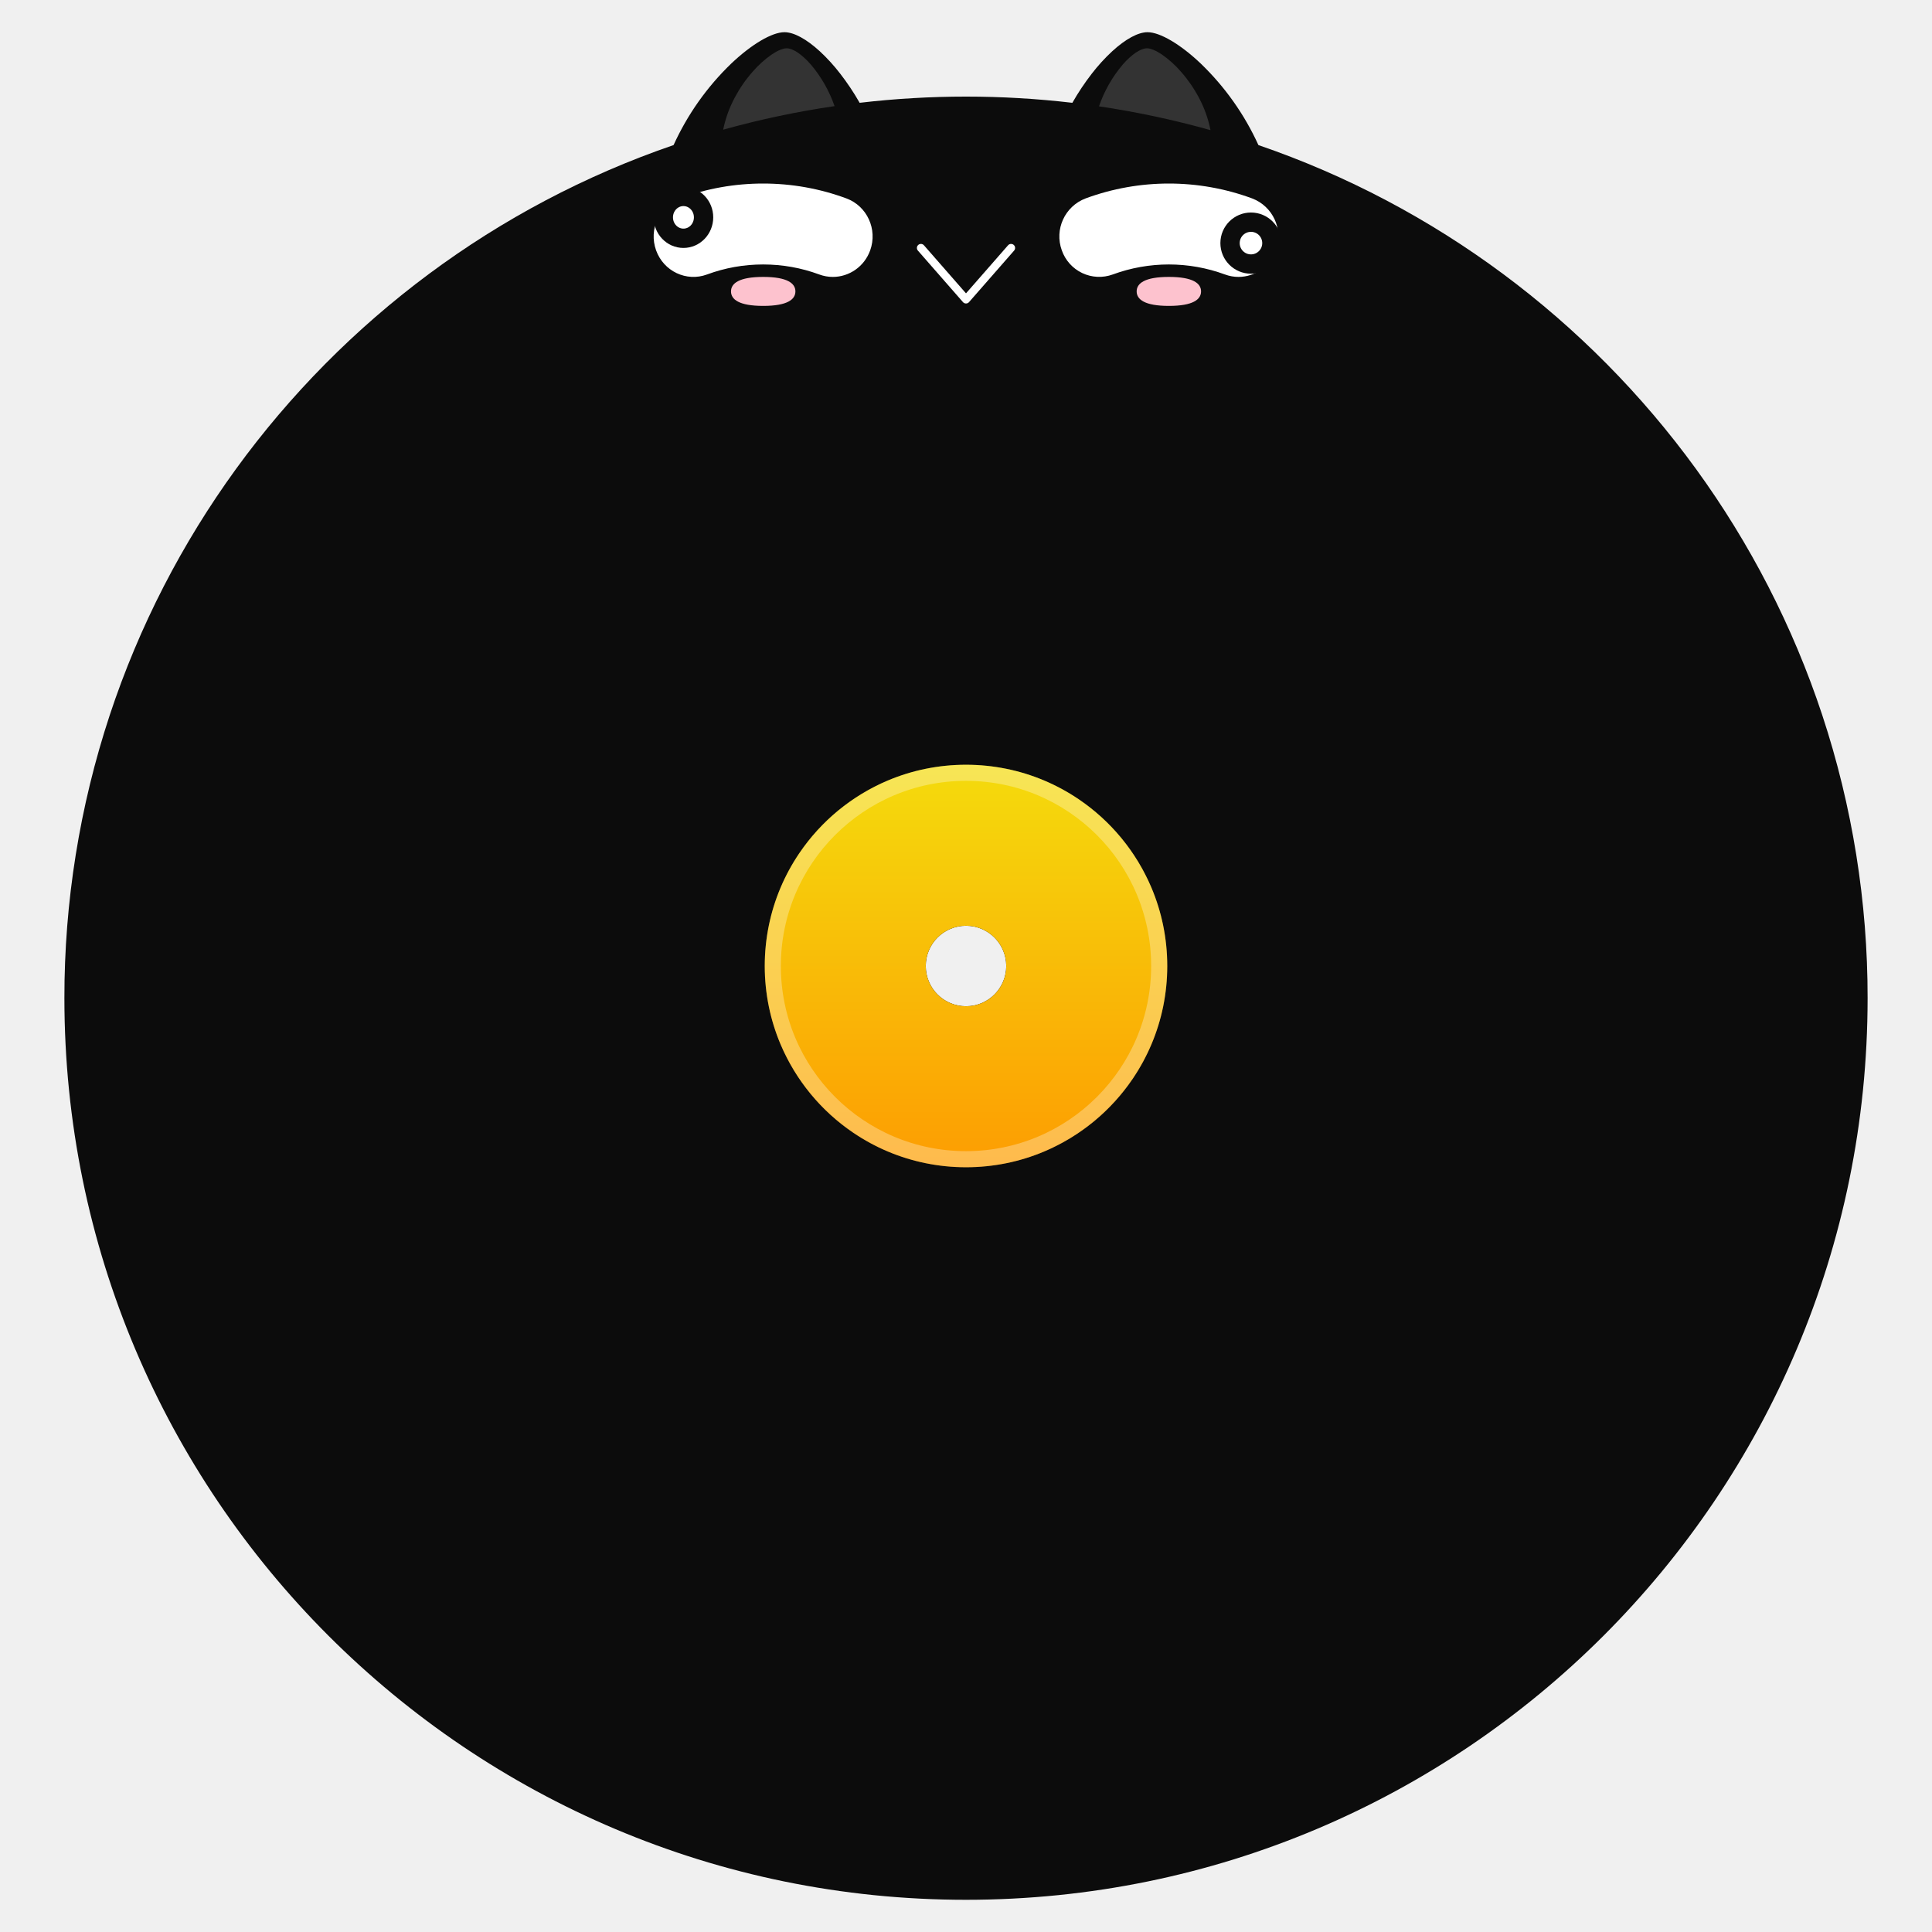
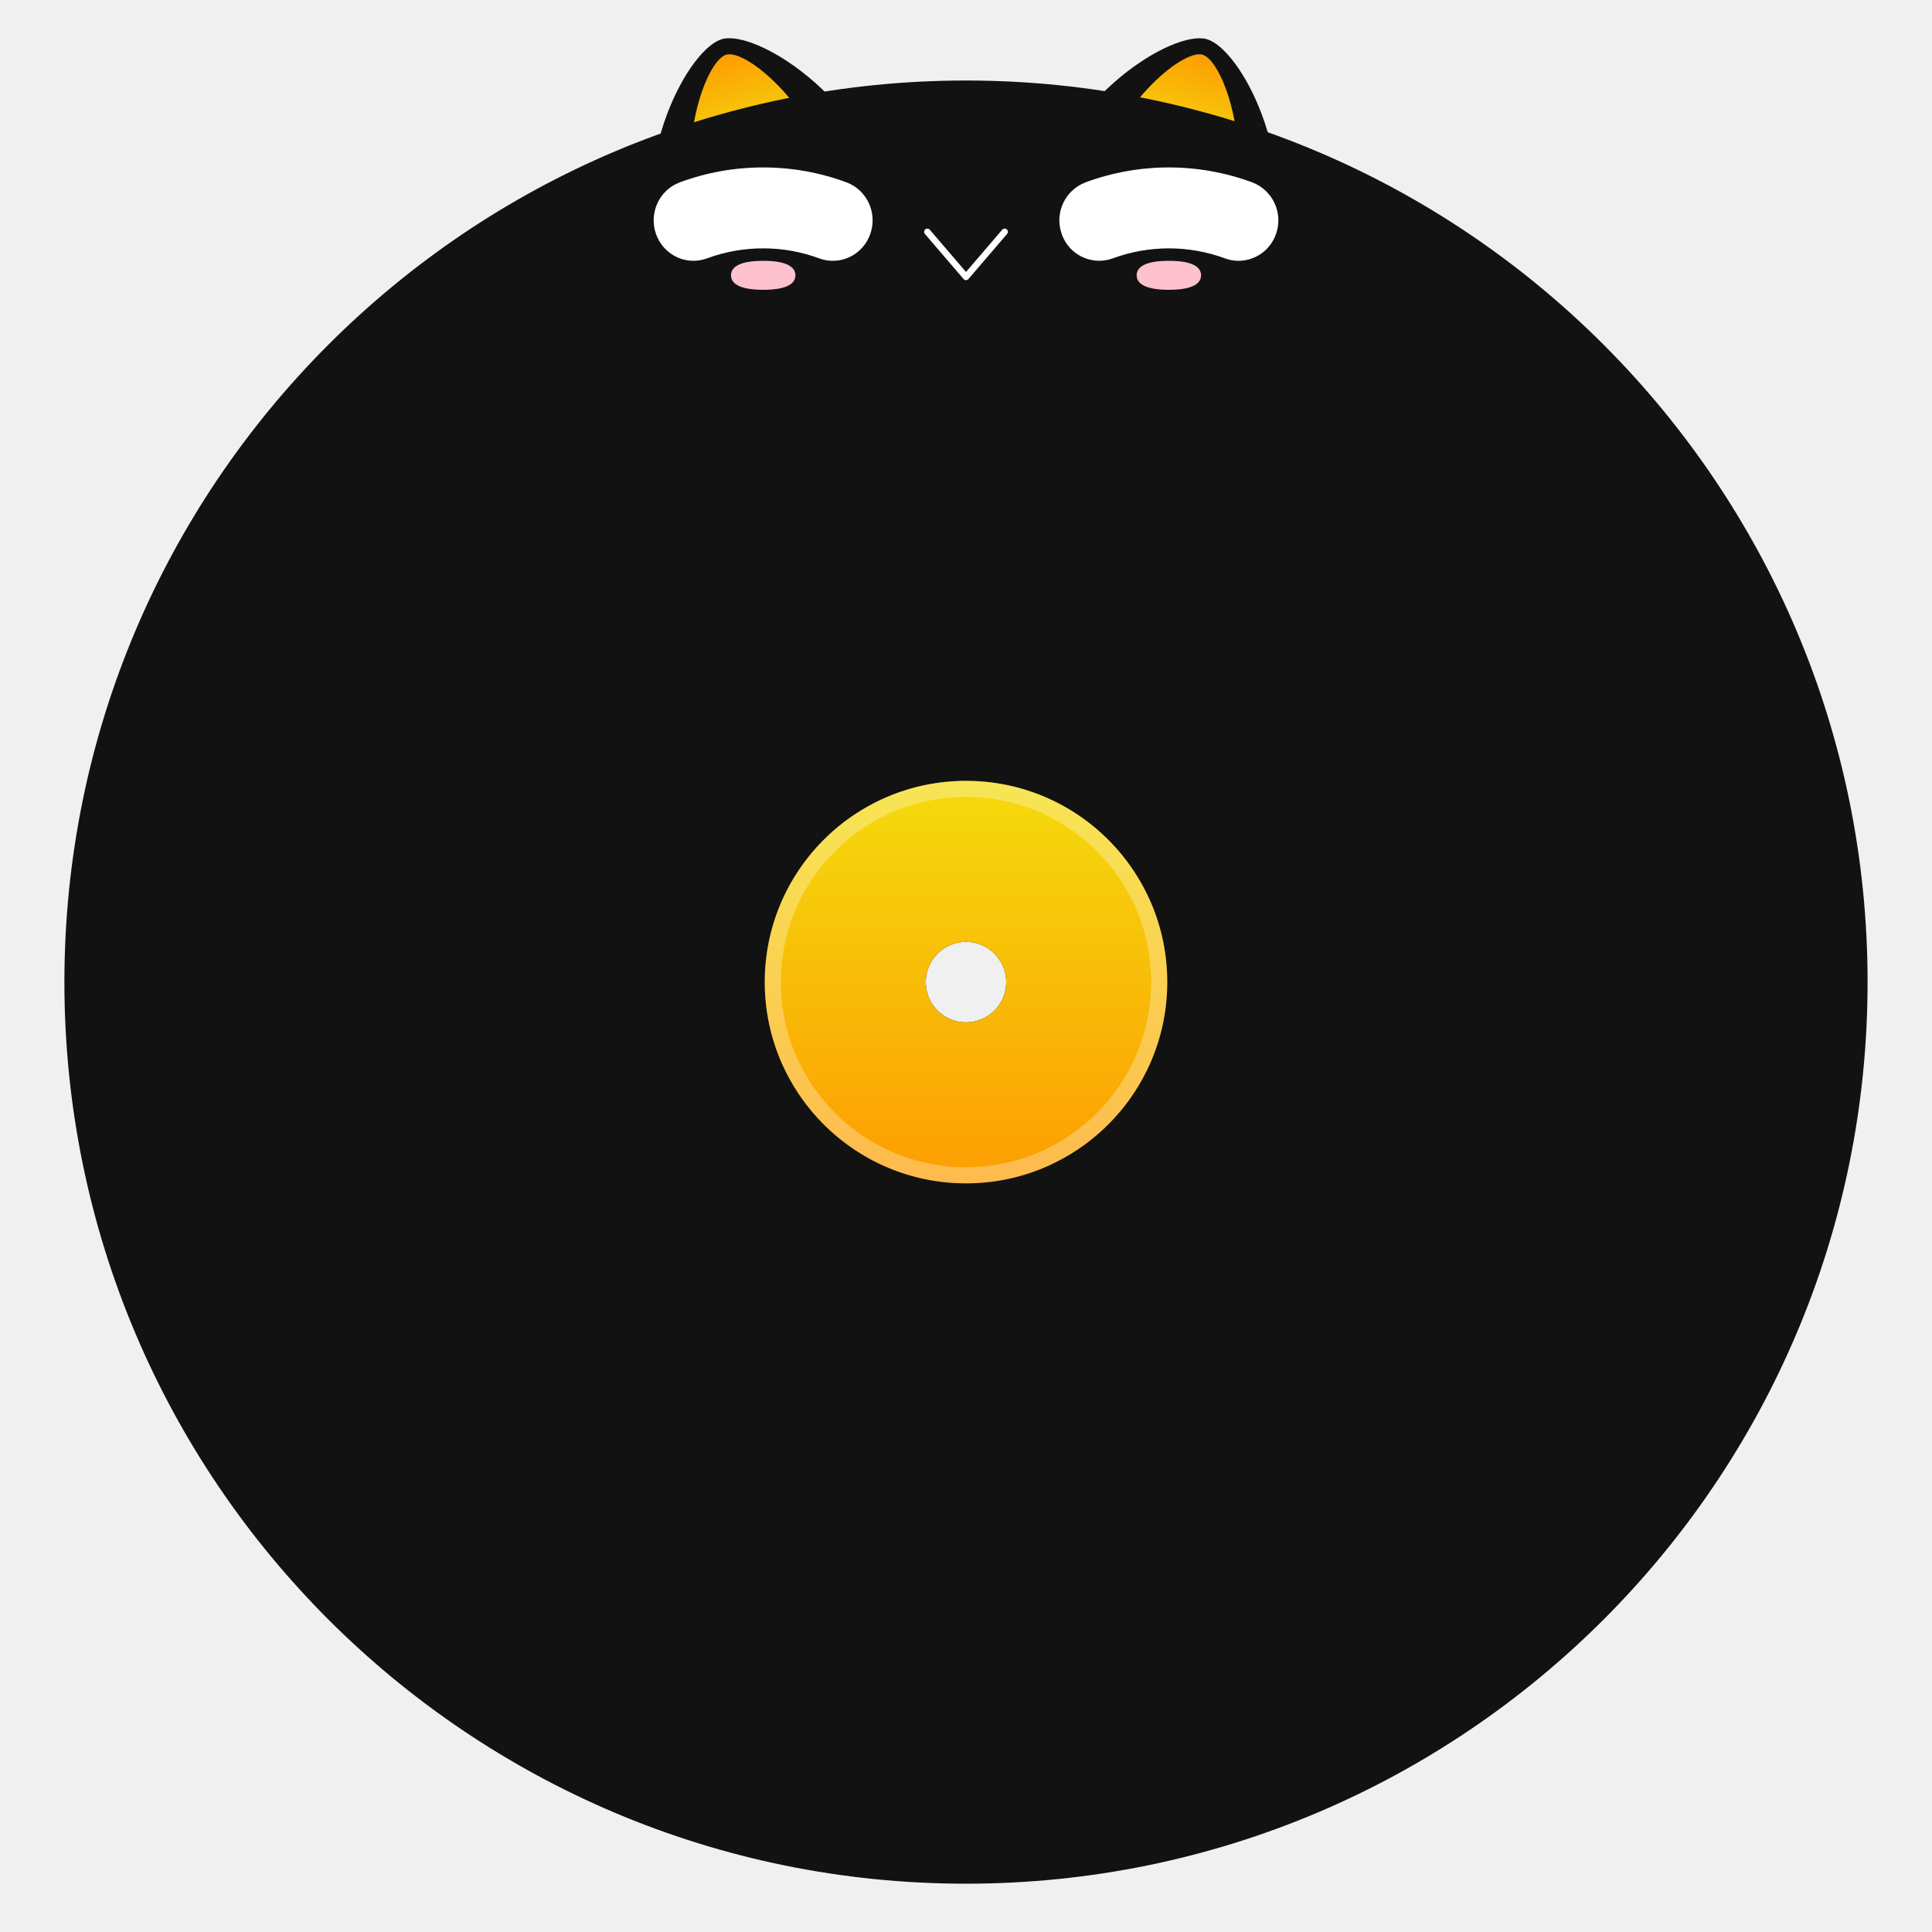
<svg xmlns="http://www.w3.org/2000/svg" width="1200" height="1200" viewBox="0 0 1200 1200">
  <defs>
-     <clipPath id="clip-path">
-       <rect id="Rectangle_13539" data-name="Rectangle 13539" width="1200" height="1200" transform="translate(-1794 160)" fill="#fff" stroke="#707070" stroke-width="1" />
-     </clipPath>
    <linearGradient id="linear-gradient" x1="0.5" x2="0.5" y2="1" gradientUnits="objectBoundingBox">
+       <stop offset="0" stop-color="#fd9d02" />
+       <stop offset="0.243" stop-color="#f5d10b" />
+       <stop offset="1" stop-color="#f4db0d" />
+     </linearGradient>
+     <linearGradient id="linear-gradient-3" x1="0.5" x2="0.5" y2="1" gradientUnits="objectBoundingBox">
      <stop offset="0" stop-color="#f4db0d" />
      <stop offset="1" stop-color="#fd9d02" />
    </linearGradient>
+     <clipPath id="clip-cd-character">
+       <rect width="1200" height="1200" />
+     </clipPath>
  </defs>
-   <g id="Mask_Group_386" data-name="Mask Group 386" transform="translate(1794 -160)" clip-path="url(#clip-path)">
-     <g id="Group_1073" data-name="Group 1073">
-       <path id="Subtraction_44" data-name="Subtraction 44" d="M560,1160a568.952,568.952,0,0,1-57.257-2.891,561.425,561.425,0,0,1-55.6-8.486c-18.042-3.692-36.1-8.335-53.667-13.8-17.375-5.4-34.685-11.74-51.45-18.831-16.613-7.026-33.083-14.96-48.952-23.581-15.757-8.559-31.291-18-46.172-28.05-14.809-10-29.314-20.851-43.111-32.238-13.763-11.358-27.143-23.519-39.768-36.143s-24.785-26-36.143-39.768c-11.387-13.8-22.233-28.3-32.238-43.111-10.053-14.88-19.49-30.414-28.05-46.172-8.621-15.869-16.554-32.338-23.581-48.952C36.916,801.21,30.58,783.9,25.176,766.527c-5.465-17.569-10.107-35.626-13.8-53.667a561.459,561.459,0,0,1-8.486-55.6A569,569,0,0,1,0,600,559.377,559.377,0,0,1,28.166,424.158c4.531-13.71,9.663-27.416,15.255-40.737,5.551-13.223,11.694-26.4,18.258-39.165C68.2,331.568,75.311,318.968,82.8,306.8c7.454-12.106,15.476-24.083,23.841-35.6,8.339-11.478,17.228-22.784,26.421-33.6,9.177-10.8,18.887-21.388,28.859-31.466s20.454-19.9,31.156-29.189c10.718-9.3,21.926-18.311,33.312-26.77,11.421-8.484,23.306-16.63,35.327-24.21,12.074-7.614,24.591-14.851,37.2-21.509,12.684-6.7,25.783-12.978,38.933-18.667,13.246-5.731,26.881-11.008,40.525-15.684a165.163,165.163,0,0,1,35.808-50.623C426.836,7.467,439.506,0,447.25,0c5.818,0,13.617,4.213,21.961,11.863a113.136,113.136,0,0,1,12.6,13.817,153.5,153.5,0,0,1,12.126,18.175,567.884,567.884,0,0,1,132.124,0A153.534,153.534,0,0,1,638.189,25.68a113.15,113.15,0,0,1,12.6-13.817C659.133,4.213,666.932,0,672.75,0c7.745,0,20.416,7.466,33.067,19.484A165.121,165.121,0,0,1,741.624,70.11c13.647,4.677,27.282,9.954,40.525,15.684,13.151,5.69,26.25,11.97,38.933,18.667,12.61,6.658,25.126,13.895,37.2,21.509,12.021,7.58,23.907,15.726,35.327,24.21,11.386,8.459,22.594,17.465,33.312,26.77,10.7,9.29,21.184,19.11,31.156,29.188S977.761,226.8,986.938,237.6c9.193,10.82,18.083,22.125,26.421,33.6,8.365,11.514,16.386,23.491,23.841,35.6,7.489,12.164,14.6,24.764,21.12,37.452,6.564,12.765,12.708,25.942,18.258,39.165,5.592,13.32,10.724,27.026,15.255,40.737A559.381,559.381,0,0,1,1120,600a568.986,568.986,0,0,1-2.891,57.257,561.484,561.484,0,0,1-8.486,55.6c-3.692,18.042-8.335,36.1-13.8,53.667-5.4,17.373-11.739,34.683-18.831,51.451-7.027,16.613-14.961,33.083-23.581,48.952-8.56,15.758-18,31.292-28.05,46.172-10,14.809-20.851,29.313-32.237,43.111-11.359,13.764-23.519,27.143-36.143,39.768s-26,24.785-39.768,36.143c-13.8,11.387-28.3,22.233-43.111,32.238-14.881,10.053-30.415,19.491-46.172,28.05-15.869,8.621-32.339,16.555-48.952,23.581-16.765,7.091-34.076,13.427-51.45,18.831-17.569,5.465-35.625,10.107-53.667,13.8a561.425,561.425,0,0,1-55.6,8.486A568.951,568.951,0,0,1,560,1160Zm0-605a25,25,0,1,0,25,25A25.028,25.028,0,0,0,560,555Z" transform="translate(-1754 180)" fill="#0c0c0c" />
-       <path id="Path_853" data-name="Path 853" d="M-2345.795,1467.964l28,32,28-32" transform="translate(1123.795 -1153.964)" fill="none" stroke="#fff" stroke-linecap="round" stroke-linejoin="round" stroke-width="5" />
-       <g id="Path_854" data-name="Path 854" transform="translate(-1397.995 169.693)" fill="#fff">
-         <path d="M 121.283 156.307 C 119.117 156.307 116.975 155.92 114.918 155.158 C 103.114 150.786 90.691 148.57 77.994 148.57 C 65.297 148.57 52.875 150.786 41.072 155.157 C 39.013 155.92 36.872 156.307 34.708 156.307 C 26.889 156.307 19.83 151.259 17.141 143.745 C 13.584 133.804 18.606 122.784 28.337 119.181 C 44.236 113.293 60.943 110.307 77.994 110.307 C 95.046 110.307 111.753 113.293 127.651 119.181 C 137.382 122.784 142.405 133.804 138.849 143.745 C 136.159 151.259 129.1 156.307 121.283 156.307 Z" stroke="none" />
-         <path d="M 121.283 150.307 C 126.573 150.307 131.362 146.857 133.199 141.724 C 135.654 134.863 132.231 127.275 125.568 124.807 C 110.338 119.167 94.332 116.307 77.994 116.307 C 61.656 116.307 45.651 119.167 30.421 124.807 C 23.758 127.275 20.335 134.863 22.791 141.724 C 24.628 146.858 29.417 150.307 34.707 150.307 C 36.158 150.307 37.598 150.046 38.988 149.531 C 51.46 144.912 64.583 142.57 77.994 142.57 C 91.405 142.57 104.529 144.912 117.003 149.532 C 118.391 150.046 119.831 150.307 121.283 150.307 M 121.283 162.307 C 118.477 162.307 115.623 161.818 112.833 160.784 C 101.7 156.661 89.979 154.57 77.994 154.57 C 66.01 154.57 54.288 156.661 43.156 160.784 C 30.336 165.531 16.159 158.807 11.492 145.767 C 6.824 132.723 13.434 118.302 26.254 113.554 C 42.821 107.418 60.23 104.307 77.994 104.307 C 95.761 104.307 113.168 107.418 129.735 113.554 C 142.555 118.302 149.164 132.723 144.498 145.767 C 140.846 155.97 131.373 162.307 121.283 162.307 Z" stroke="none" fill="#fff" />
+   <g id="cd-character" clip-path="url(#clip-cd-character)">
+     <g id="Group_1120" data-name="Group 1120" transform="translate(0 10)">
+       <path id="Path_936" data-name="Path 936" d="M75,0c21.421,0,75,55.964,75,125S96.421,250,75,250,0,194.036,0,125,53.579,0,75,0Z" transform="matrix(0.966, -0.259, 0.259, 0.966, 376.203, 33.671)" fill="#121212" />
+       <path id="Path_936-2" data-name="Path 936" d="M75,0c21.421,0,75,55.964,75,125S96.421,250,75,250,0,194.036,0,125,53.579,0,75,0Z" transform="matrix(0.966, 0.259, -0.259, 0.966, 676.908, -5.152)" fill="#121212" />
+       <path id="Path_937" data-name="Path 937" d="M45,0C57.853,0,90,44.772,90,100S57.853,200,45,200,0,155.228,0,100,32.147,0,45,0Z" transform="matrix(0.966, -0.259, 0.259, 0.966, 407.769, 35.565)" fill="url(#linear-gradient)" />
+       <path id="Path_940" data-name="Path 940" d="M45,0C57.853,0,90,44.772,90,100S57.853,200,45,200,0,155.228,0,100,32.147,0,45,0Z" transform="matrix(0.966, 0.259, -0.259, 0.966, 703.298, 12.272)" fill="url(#linear-gradient)" />
+       <path id="Subtraction_54" data-name="Subtraction 54" d="M560,1120a569,569,0,0,1-57.257-2.891,561.5,561.5,0,0,1-55.6-8.486c-18.042-3.692-36.1-8.335-53.667-13.8-17.372-5.4-34.683-11.739-51.45-18.831-16.613-7.026-33.083-14.961-48.952-23.581-15.757-8.56-31.292-18-46.172-28.05-14.809-10-29.314-20.851-43.111-32.237-13.764-11.359-27.143-23.519-39.768-36.143s-24.785-26-36.143-39.768c-11.386-13.8-22.233-28.3-32.238-43.111-10.053-14.88-19.49-30.415-28.05-46.172-8.621-15.869-16.555-32.339-23.581-48.952C36.915,761.21,30.58,743.9,25.176,726.527c-5.465-17.569-10.107-35.625-13.8-53.667a561.477,561.477,0,0,1-8.486-55.6,568.409,568.409,0,0,1,0-114.514,561.476,561.476,0,0,1,8.486-55.6c3.692-18.042,8.335-36.1,13.8-53.667,5.4-17.372,11.739-34.683,18.831-51.45,7.027-16.613,14.961-33.083,23.581-48.952,8.56-15.757,18-31.292,28.05-46.172,10.005-14.809,20.851-29.314,32.238-43.111,11.359-13.764,23.519-27.143,36.143-39.768s26-24.785,39.768-36.143c13.8-11.386,28.3-22.233,43.111-32.238,14.88-10.053,30.415-19.49,46.172-28.05,15.869-8.621,32.339-16.555,48.952-23.581,16.768-7.092,34.078-13.428,51.45-18.831,17.569-5.465,35.625-10.107,53.667-13.8a561.476,561.476,0,0,1,55.6-8.486,568.409,568.409,0,0,1,114.514,0,561.477,561.477,0,0,1,55.6,8.486c18.042,3.692,36.1,8.335,53.667,13.8,17.372,5.4,34.683,11.739,51.45,18.831,16.613,7.027,33.083,14.961,48.952,23.581,15.757,8.56,31.292,18,46.172,28.05,14.809,10.005,29.314,20.851,43.111,32.238,13.764,11.359,27.143,23.519,39.768,36.143s24.785,26,36.143,39.768c11.386,13.8,22.233,28.3,32.237,43.111,10.053,14.88,19.49,30.415,28.05,46.172,8.621,15.869,16.555,32.339,23.581,48.952,7.092,16.768,13.428,34.078,18.831,51.45,5.465,17.569,10.107,35.625,13.8,53.667a561.5,561.5,0,0,1,8.486,55.6,568.415,568.415,0,0,1,0,114.514,561.5,561.5,0,0,1-8.486,55.6c-3.692,18.042-8.335,36.1-13.8,53.667-5.4,17.372-11.739,34.683-18.831,51.45-7.026,16.613-14.961,33.083-23.581,48.952-8.56,15.757-18,31.292-28.05,46.172-10,14.809-20.851,29.314-32.237,43.111-11.359,13.764-23.519,27.143-36.143,39.768s-26,24.785-39.768,36.143c-13.8,11.386-28.3,22.233-43.111,32.237-14.88,10.053-30.415,19.49-46.172,28.05-15.869,8.621-32.339,16.555-48.952,23.581-16.768,7.092-34.078,13.428-51.45,18.831-17.569,5.465-35.625,10.107-53.667,13.8a561.5,561.5,0,0,1-55.6,8.486A568.994,568.994,0,0,1,560,1120Zm0-585a25,25,0,1,0,25,25A25.028,25.028,0,0,0,560,535Z" transform="translate(40 40)" fill="#121212" />
+       <g id="Group_1118" data-name="Group 1118" transform="translate(0 20)">
+         <path id="Subtraction_55" data-name="Subtraction 55" d="M125,250a125.921,125.921,0,0,1-25.192-2.54,124.317,124.317,0,0,1-44.7-18.809,125.364,125.364,0,0,1-45.288-55A124.366,124.366,0,0,1,2.54,150.192a126.216,126.216,0,0,1,0-50.384,124.317,124.317,0,0,1,18.808-44.7,125.365,125.365,0,0,1,55-45.288A124.366,124.366,0,0,1,99.808,2.54a126.216,126.216,0,0,1,50.384,0,124.318,124.318,0,0,1,44.7,18.808,125.365,125.365,0,0,1,45.288,55,124.367,124.367,0,0,1,7.284,23.464,126.216,126.216,0,0,1,0,50.384,124.318,124.318,0,0,1-18.809,44.7,125.365,125.365,0,0,1-55,45.288,124.368,124.368,0,0,1-23.464,7.284A125.92,125.92,0,0,1,125,250Zm0-150a25,25,0,1,0,25,25A25.029,25.029,0,0,0,125,100Z" transform="translate(475 455)" fill="url(#linear-gradient-3)" />
+         <g id="Ellipse_370" data-name="Ellipse 370" transform="translate(475 455)" fill="none" stroke="#fff" stroke-width="10" opacity="0.3">
+           <circle cx="125" cy="125" r="125" stroke="none" />
+           <circle cx="125" cy="125" r="120" fill="none" />
+         </g>
      </g>
-       <path id="Path_855" data-name="Path 855" d="M121.283,162.307a24.263,24.263,0,0,1-8.45-1.523,100.771,100.771,0,0,0-69.677,0,24.591,24.591,0,0,1-31.664-15.017,25.253,25.253,0,0,1,14.762-32.212,149.376,149.376,0,0,1,103.482,0A25.254,25.254,0,0,1,144.5,145.767,24.737,24.737,0,0,1,121.283,162.307Z" transform="translate(-1145.995 169.693)" fill="#fff" />
-       <path id="Path_856" data-name="Path 856" d="M20,0C35.046,0,40,4.029,40,9s-4.954,9-20,9S0,13.971,0,9,4.954,0,20,0Z" transform="translate(-1339.957 332)" fill="#fdc2ce" />
-       <path id="Path_857" data-name="Path 857" d="M20,0C35.046,0,40,4.029,40,9s-4.954,9-20,9S0,13.971,0,9,4.954,0,20,0Z" transform="translate(-1088 332)" fill="#fdc2ce" />
-       <g id="Ellipse_359" data-name="Ellipse 359" transform="translate(-1388 276)" fill="none" stroke="#0c0c0c" stroke-width="12">
-         <ellipse cx="18.5" cy="19" rx="18.5" ry="19" stroke="none" />
-         <ellipse cx="18.5" cy="19" rx="12.5" ry="13" fill="none" />
+       <g id="Group_1119" data-name="Group 1119" transform="translate(0 -113)">
+         <g id="Path_901" data-name="Path 901" transform="translate(396.005 102.693)" fill="#fff">
+           <path d="M 121.283 156.307 C 119.117 156.307 116.975 155.92 114.918 155.158 C 103.114 150.786 90.691 148.57 77.994 148.57 C 65.297 148.57 52.875 150.786 41.072 155.157 C 39.013 155.92 36.872 156.307 34.708 156.307 C 26.889 156.307 19.83 151.259 17.141 143.745 C 13.584 133.804 18.606 122.784 28.337 119.181 C 44.236 113.293 60.943 110.307 77.994 110.307 C 95.046 110.307 111.753 113.293 127.651 119.181 C 137.382 122.784 142.405 133.804 138.849 143.745 C 136.159 151.259 129.1 156.307 121.283 156.307 Z" stroke="none" />
+           <path d="M 121.283 150.307 C 126.573 150.307 131.362 146.857 133.199 141.724 C 135.654 134.863 132.231 127.275 125.568 124.807 C 110.338 119.167 94.332 116.307 77.994 116.307 C 61.656 116.307 45.651 119.167 30.421 124.807 C 23.758 127.275 20.335 134.863 22.791 141.724 C 24.628 146.858 29.417 150.307 34.707 150.307 C 36.158 150.307 37.598 150.046 38.988 149.531 C 51.46 144.912 64.583 142.57 77.994 142.57 C 91.405 142.57 104.529 144.912 117.003 149.532 C 118.391 150.046 119.831 150.307 121.283 150.307 M 121.283 162.307 C 118.477 162.307 115.623 161.818 112.833 160.784 C 101.7 156.661 89.979 154.57 77.994 154.57 C 66.01 154.57 54.288 156.661 43.156 160.784 C 30.336 165.531 16.159 158.807 11.492 145.767 C 6.824 132.723 13.434 118.302 26.254 113.554 C 42.821 107.418 60.23 104.307 77.994 104.307 C 95.761 104.307 113.168 107.418 129.735 113.554 C 142.555 118.302 149.164 132.723 144.498 145.767 C 140.846 155.97 131.373 162.307 121.283 162.307 Z" stroke="none" fill="#fff" />
+         </g>
+         <path id="Path_902" data-name="Path 902" d="M121.283,162.307a24.263,24.263,0,0,1-8.45-1.523,100.771,100.771,0,0,0-69.677,0,24.591,24.591,0,0,1-31.664-15.017,25.253,25.253,0,0,1,14.762-32.212,149.376,149.376,0,0,1,103.482,0A25.254,25.254,0,0,1,144.5,145.767,24.737,24.737,0,0,1,121.283,162.307Z" transform="translate(648.005 102.693)" fill="#fff" />
+         <path id="Path_903" data-name="Path 903" d="M20,0C35.046,0,40,4.029,40,9s-4.954,9-20,9S0,13.971,0,9,4.954,0,20,0Z" transform="translate(454.043 265)" fill="#fdc2ce" />
+         <path id="Path_904" data-name="Path 904" d="M20,0C35.046,0,40,4.029,40,9s-4.954,9-20,9S0,13.971,0,9,4.954,0,20,0Z" transform="translate(706 265)" fill="#fdc2ce" />
      </g>
-       <g id="Ellipse_360" data-name="Ellipse 360" transform="translate(-1036 292)" fill="none" stroke="#0c0c0c" stroke-width="12">
-         <circle cx="19" cy="19" r="19" stroke="none" />
-         <circle cx="19" cy="19" r="13" fill="none" />
-       </g>
-       <path id="Subtraction_45" data-name="Subtraction 45" d="M125,250a125.921,125.921,0,0,1-25.192-2.54,124.317,124.317,0,0,1-44.7-18.809,125.364,125.364,0,0,1-45.288-55A124.366,124.366,0,0,1,2.54,150.192a126.216,126.216,0,0,1,0-50.384,124.317,124.317,0,0,1,18.808-44.7,125.365,125.365,0,0,1,55-45.288A124.366,124.366,0,0,1,99.808,2.54a126.216,126.216,0,0,1,50.384,0,124.318,124.318,0,0,1,44.7,18.808,125.365,125.365,0,0,1,45.288,55,124.367,124.367,0,0,1,7.284,23.464,126.216,126.216,0,0,1,0,50.384,124.318,124.318,0,0,1-18.809,44.7,125.365,125.365,0,0,1-55,45.288,124.368,124.368,0,0,1-23.464,7.284A125.92,125.92,0,0,1,125,250Zm0-150a25,25,0,1,0,25,25A25.029,25.029,0,0,0,125,100Z" transform="translate(-1319 635)" fill="url(#linear-gradient)" />
-       <g id="Ellipse_363" data-name="Ellipse 363" transform="translate(-1319 635)" fill="none" stroke="#fff" stroke-width="10" opacity="0.3">
-         <circle cx="125" cy="125" r="125" stroke="none" />
-         <circle cx="125" cy="125" r="120" fill="none" />
-       </g>
-       <path id="Subtraction_46" data-name="Subtraction 46" d="M711.874,40.839A559.35,559.35,0,0,0,642.6,26.049,80.881,80.881,0,0,1,657.4.038C662.9-6.247,668.5-10,672.375-10c2.321,0,5.635,1.376,9.331,3.873A64.4,64.4,0,0,1,693.544,4.566a83.115,83.115,0,0,1,11.128,16.119,72.526,72.526,0,0,1,7.2,20.153Zm-302.691-.3v0h0A72.695,72.695,0,0,1,416.427,20.5a83.115,83.115,0,0,1,11.11-16.024A64.2,64.2,0,0,1,439.331-6.152C443.012-8.633,446.312-10,448.625-10c3.865,0,9.448,3.737,14.933,10a80.828,80.828,0,0,1,14.8,25.912A559.021,559.021,0,0,0,409.183,40.543Z" transform="translate(-1754 200)" fill="#333" />
+       <path id="Path_900" data-name="Path 900" d="M-2345.795,1467.964l24,28,24-28" transform="translate(2921.795 -1333.964)" fill="none" stroke="#fff" stroke-linecap="round" stroke-linejoin="round" stroke-width="4" />
    </g>
  </g>
</svg>
